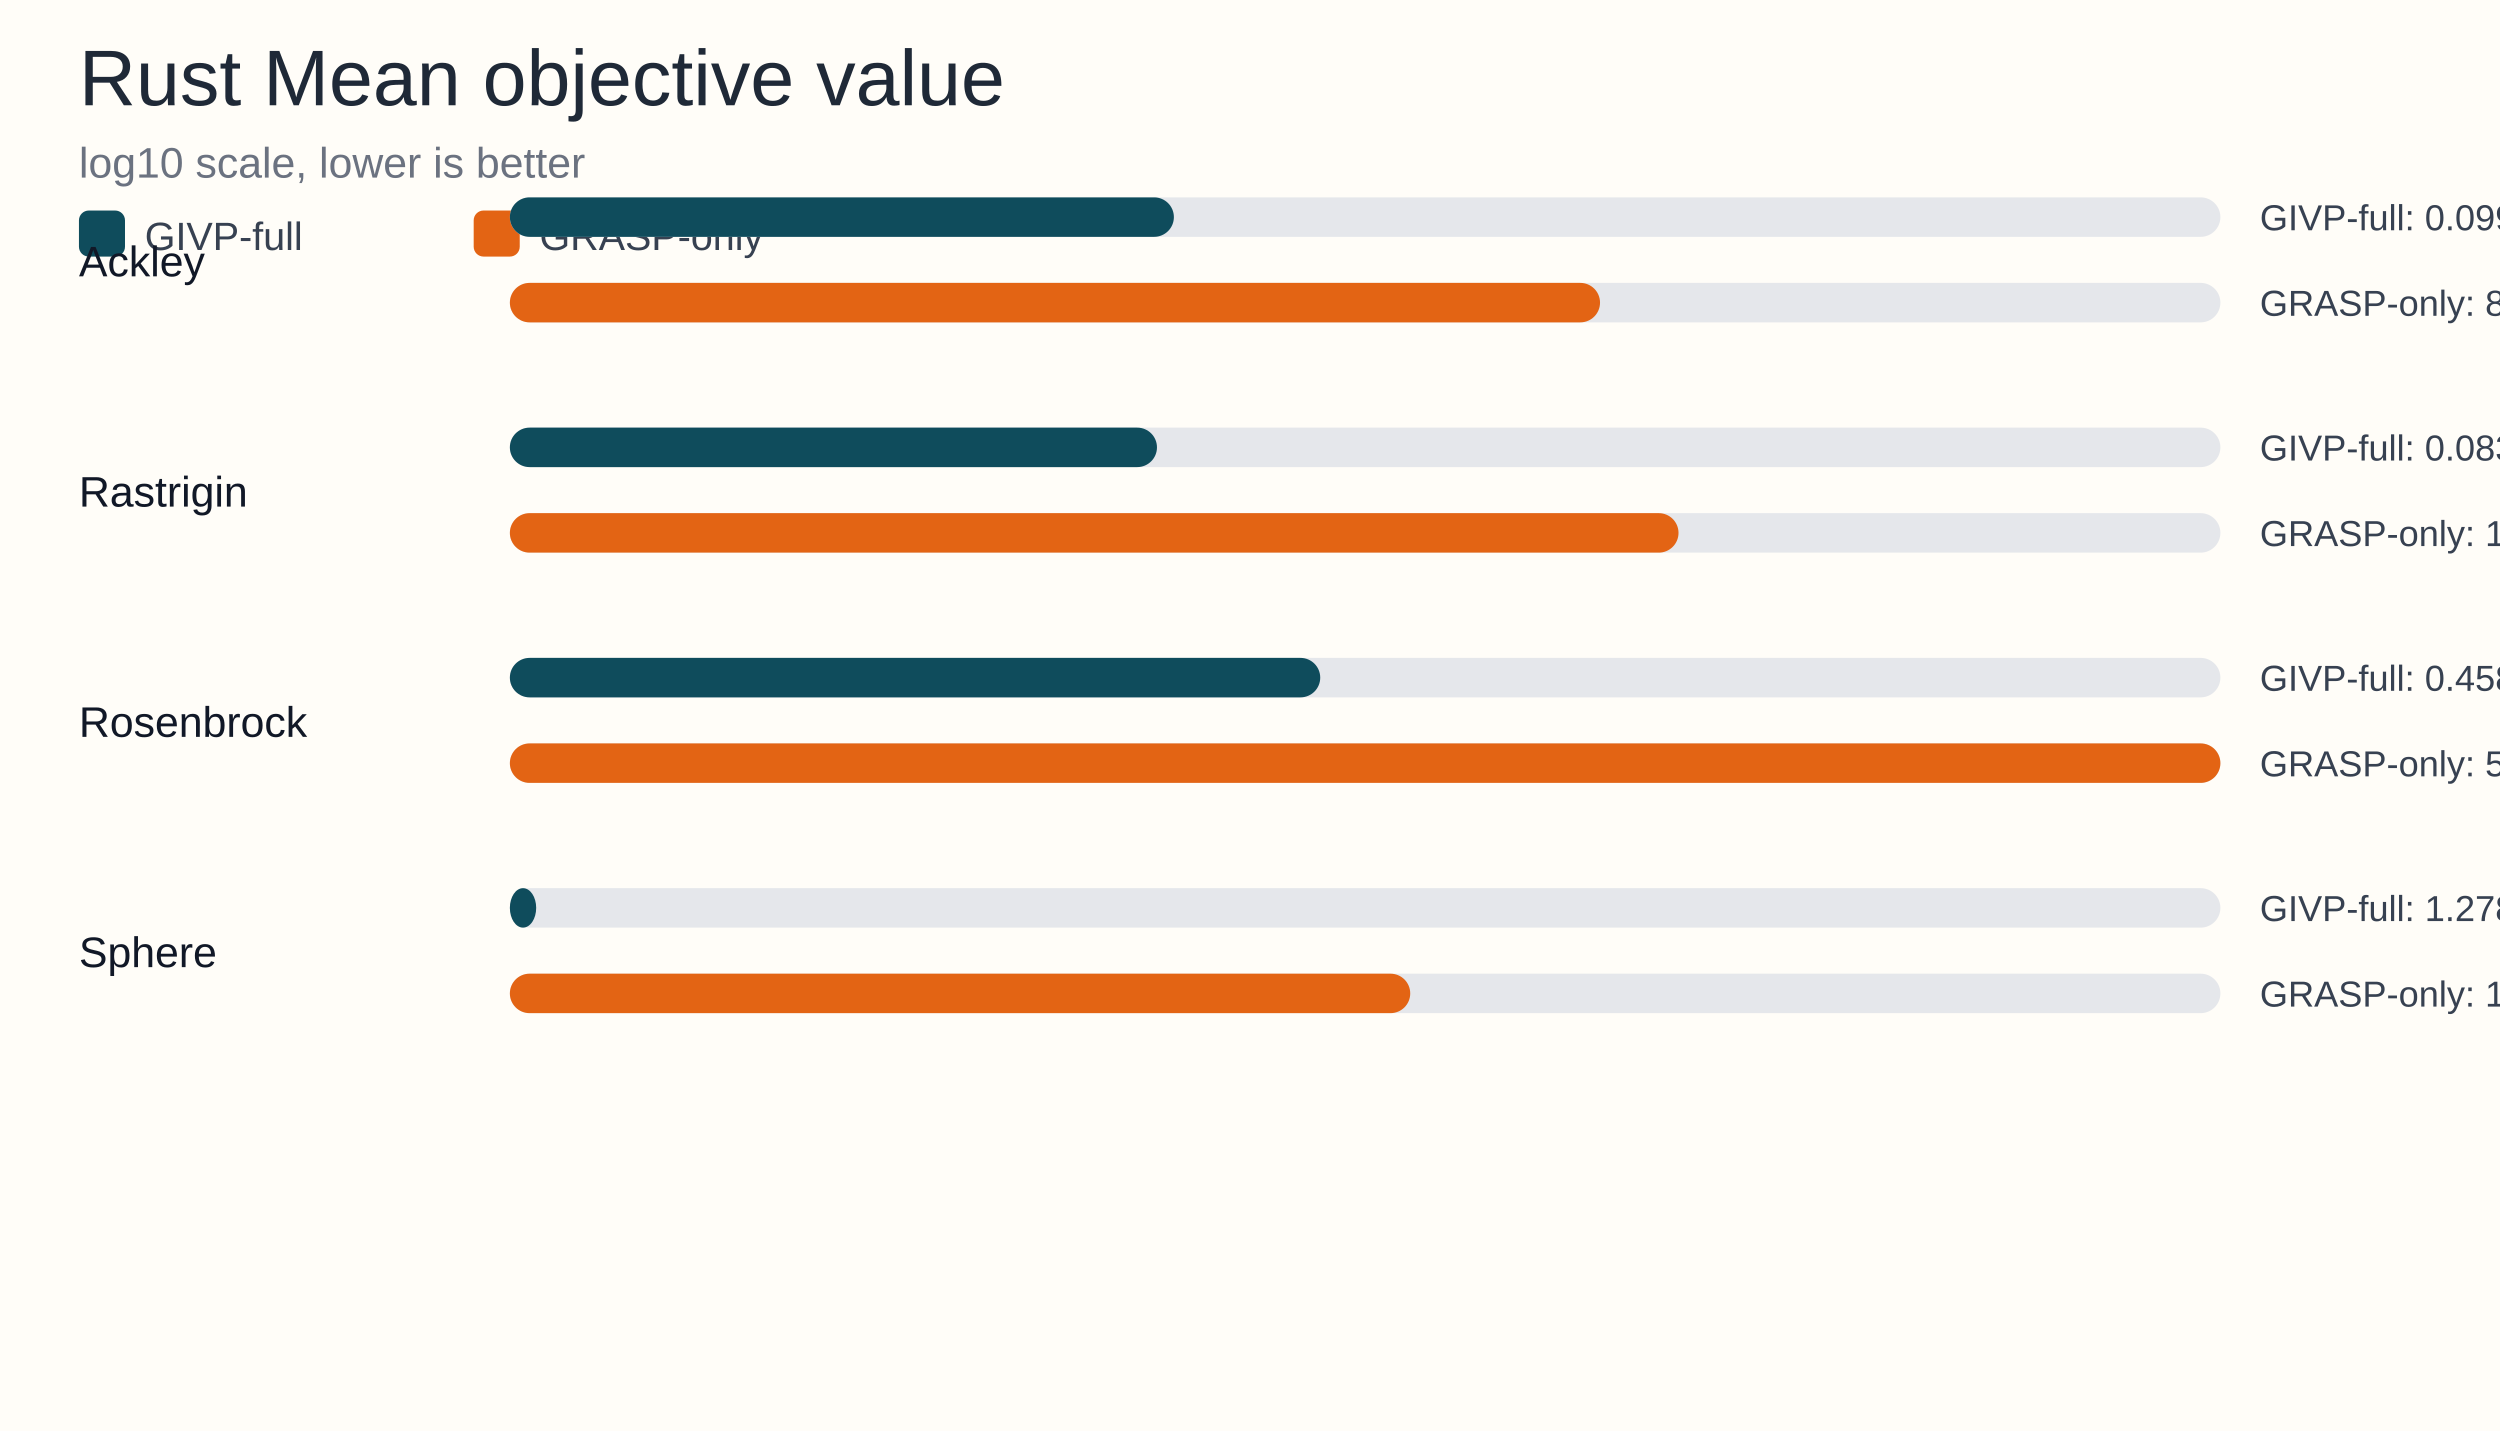
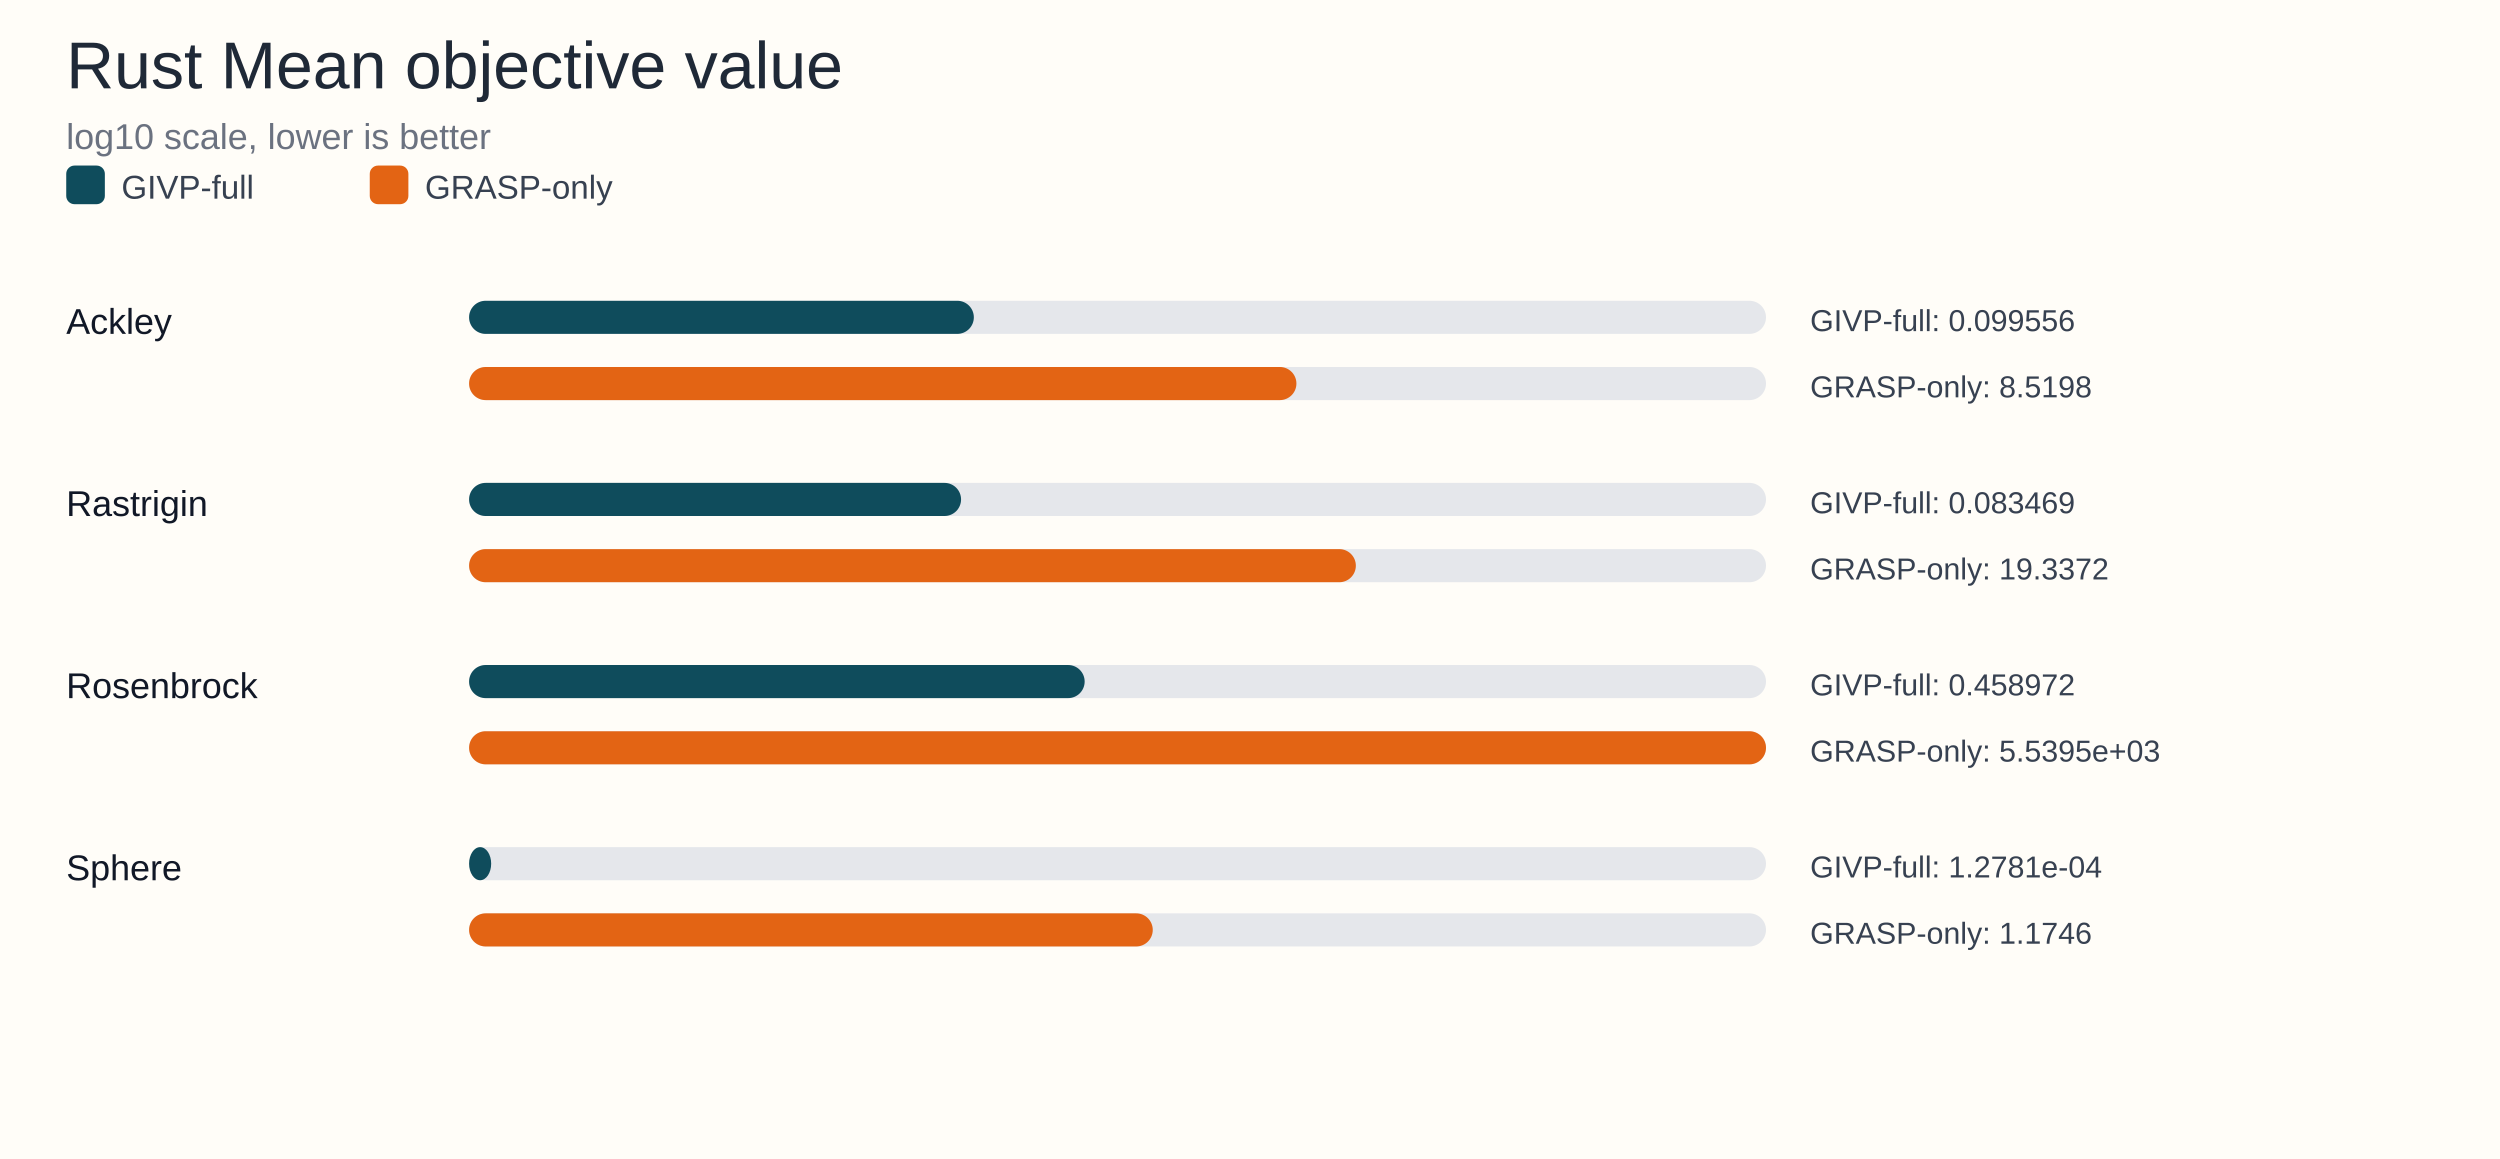
- <svg xmlns="http://www.w3.org/2000/svg" width="760" height="435" viewBox="0 0 760 435" role="img" aria-labelledby="title desc">
-   <rect x="0" y="0" width="760" height="100%" fill="#fffdf8" />
+ <svg xmlns="http://www.w3.org/2000/svg" width="906" height="420" viewBox="0 0 906 420" role="img" aria-labelledby="title desc">
+   <rect x="0" y="0" width="906" height="100%" fill="#fffdf8" />
  <text x="24" y="32" font-size="24" font-family="Arial, sans-serif" fill="#1f2937">Rust Mean objective value</text>
  <text x="24" y="54" font-size="13" font-family="Arial, sans-serif" fill="#6b7280">log10 scale, lower is better</text>
-   <rect x="24" y="64" width="14" height="14" fill="#0f4c5c" rx="3" />
-   <text x="44" y="76" font-size="12" font-family="Arial, sans-serif" fill="#374151">GIVP-full</text>
-   <rect x="144" y="64" width="14" height="14" fill="#e36414" rx="3" />
-   <text x="164" y="76" font-size="12" font-family="Arial, sans-serif" fill="#374151">GRASP-only</text>
-   <text x="24" y="84" font-size="13" font-family="Arial, sans-serif" fill="#111827">Ackley</text>
-   <rect x="155" y="60" width="520" height="12" fill="#e5e7eb" rx="6" />
-   <rect x="155" y="60" width="201.86" height="12" fill="#0f4c5c" rx="6" />
-   <text x="687" y="70" font-size="11" font-family="Arial, sans-serif" fill="#374151">GIVP-full: 0.099556</text>
-   <rect x="155" y="86" width="520" height="12" fill="#e5e7eb" rx="6" />
-   <rect x="155" y="86" width="331.41" height="12" fill="#e36414" rx="6" />
-   <text x="687" y="96" font-size="11" font-family="Arial, sans-serif" fill="#374151">GRASP-only: 8.5198</text>
-   <text x="24" y="154" font-size="13" font-family="Arial, sans-serif" fill="#111827">Rastrigin</text>
-   <rect x="155" y="130" width="520" height="12" fill="#e5e7eb" rx="6" />
-   <rect x="155" y="130" width="196.72" height="12" fill="#0f4c5c" rx="6" />
-   <text x="687" y="140" font-size="11" font-family="Arial, sans-serif" fill="#374151">GIVP-full: 0.083469</text>
-   <rect x="155" y="156" width="520" height="12" fill="#e5e7eb" rx="6" />
-   <rect x="155" y="156" width="355.27" height="12" fill="#e36414" rx="6" />
-   <text x="687" y="166" font-size="11" font-family="Arial, sans-serif" fill="#374151">GRASP-only: 19.3372</text>
-   <text x="24" y="224" font-size="13" font-family="Arial, sans-serif" fill="#111827">Rosenbrock</text>
-   <rect x="155" y="200" width="520" height="12" fill="#e5e7eb" rx="6" />
-   <rect x="155" y="200" width="246.35" height="12" fill="#0f4c5c" rx="6" />
-   <text x="687" y="210" font-size="11" font-family="Arial, sans-serif" fill="#374151">GIVP-full: 0.458972</text>
-   <rect x="155" y="226" width="520" height="12" fill="#e5e7eb" rx="6" />
-   <rect x="155" y="226" width="520.00" height="12" fill="#e36414" rx="6" />
-   <text x="687" y="236" font-size="11" font-family="Arial, sans-serif" fill="#374151">GRASP-only: 5.5395e+03</text>
-   <text x="24" y="294" font-size="13" font-family="Arial, sans-serif" fill="#111827">Sphere</text>
-   <rect x="155" y="270" width="520" height="12" fill="#e5e7eb" rx="6" />
-   <rect x="155" y="270" width="8.00" height="12" fill="#0f4c5c" rx="6" />
-   <text x="687" y="280" font-size="11" font-family="Arial, sans-serif" fill="#374151">GIVP-full: 1.2781e-04</text>
-   <rect x="155" y="296" width="520" height="12" fill="#e5e7eb" rx="6" />
-   <rect x="155" y="296" width="273.71" height="12" fill="#e36414" rx="6" />
-   <text x="687" y="306" font-size="11" font-family="Arial, sans-serif" fill="#374151">GRASP-only: 1.1746</text>
+   <rect x="24" y="60" width="14" height="14" fill="#0f4c5c" rx="3" />
+   <text x="44" y="72" font-size="12" font-family="Arial, sans-serif" fill="#374151">GIVP-full</text>
+   <rect x="134" y="60" width="14" height="14" fill="#e36414" rx="3" />
+   <text x="154" y="72" font-size="12" font-family="Arial, sans-serif" fill="#374151">GRASP-only</text>
+   <text x="24" y="121" font-size="13" font-family="Arial, sans-serif" fill="#111827">Ackley</text>
+   <rect x="170" y="109" width="470" height="12" fill="#e5e7eb" rx="6" />
+   <rect x="170" y="109" width="182.92" height="12" fill="#0f4c5c" rx="6" />
+   <text x="656" y="120" font-size="11" font-family="Arial, sans-serif" fill="#374151">GIVP-full: 0.099556</text>
+   <rect x="170" y="133" width="470" height="12" fill="#e5e7eb" rx="6" />
+   <rect x="170" y="133" width="299.82" height="12" fill="#e36414" rx="6" />
+   <text x="656" y="144" font-size="11" font-family="Arial, sans-serif" fill="#374151">GRASP-only: 8.5198</text>
+   <text x="24" y="187" font-size="13" font-family="Arial, sans-serif" fill="#111827">Rastrigin</text>
+   <rect x="170" y="175" width="470" height="12" fill="#e5e7eb" rx="6" />
+   <rect x="170" y="175" width="178.29" height="12" fill="#0f4c5c" rx="6" />
+   <text x="656" y="186" font-size="11" font-family="Arial, sans-serif" fill="#374151">GIVP-full: 0.083469</text>
+   <rect x="170" y="199" width="470" height="12" fill="#e5e7eb" rx="6" />
+   <rect x="170" y="199" width="321.36" height="12" fill="#e36414" rx="6" />
+   <text x="656" y="210" font-size="11" font-family="Arial, sans-serif" fill="#374151">GRASP-only: 19.3372</text>
+   <text x="24" y="253" font-size="13" font-family="Arial, sans-serif" fill="#111827">Rosenbrock</text>
+   <rect x="170" y="241" width="470" height="12" fill="#e5e7eb" rx="6" />
+   <rect x="170" y="241" width="223.08" height="12" fill="#0f4c5c" rx="6" />
+   <text x="656" y="252" font-size="11" font-family="Arial, sans-serif" fill="#374151">GIVP-full: 0.458972</text>
+   <rect x="170" y="265" width="470" height="12" fill="#e5e7eb" rx="6" />
+   <rect x="170" y="265" width="470.00" height="12" fill="#e36414" rx="6" />
+   <text x="656" y="276" font-size="11" font-family="Arial, sans-serif" fill="#374151">GRASP-only: 5.5395e+03</text>
+   <text x="24" y="319" font-size="13" font-family="Arial, sans-serif" fill="#111827">Sphere</text>
+   <rect x="170" y="307" width="470" height="12" fill="#e5e7eb" rx="6" />
+   <rect x="170" y="307" width="8.00" height="12" fill="#0f4c5c" rx="6" />
+   <text x="656" y="318" font-size="11" font-family="Arial, sans-serif" fill="#374151">GIVP-full: 1.2781e-04</text>
+   <rect x="170" y="331" width="470" height="12" fill="#e5e7eb" rx="6" />
+   <rect x="170" y="331" width="247.76" height="12" fill="#e36414" rx="6" />
+   <text x="656" y="342" font-size="11" font-family="Arial, sans-serif" fill="#374151">GRASP-only: 1.1746</text>
</svg>
